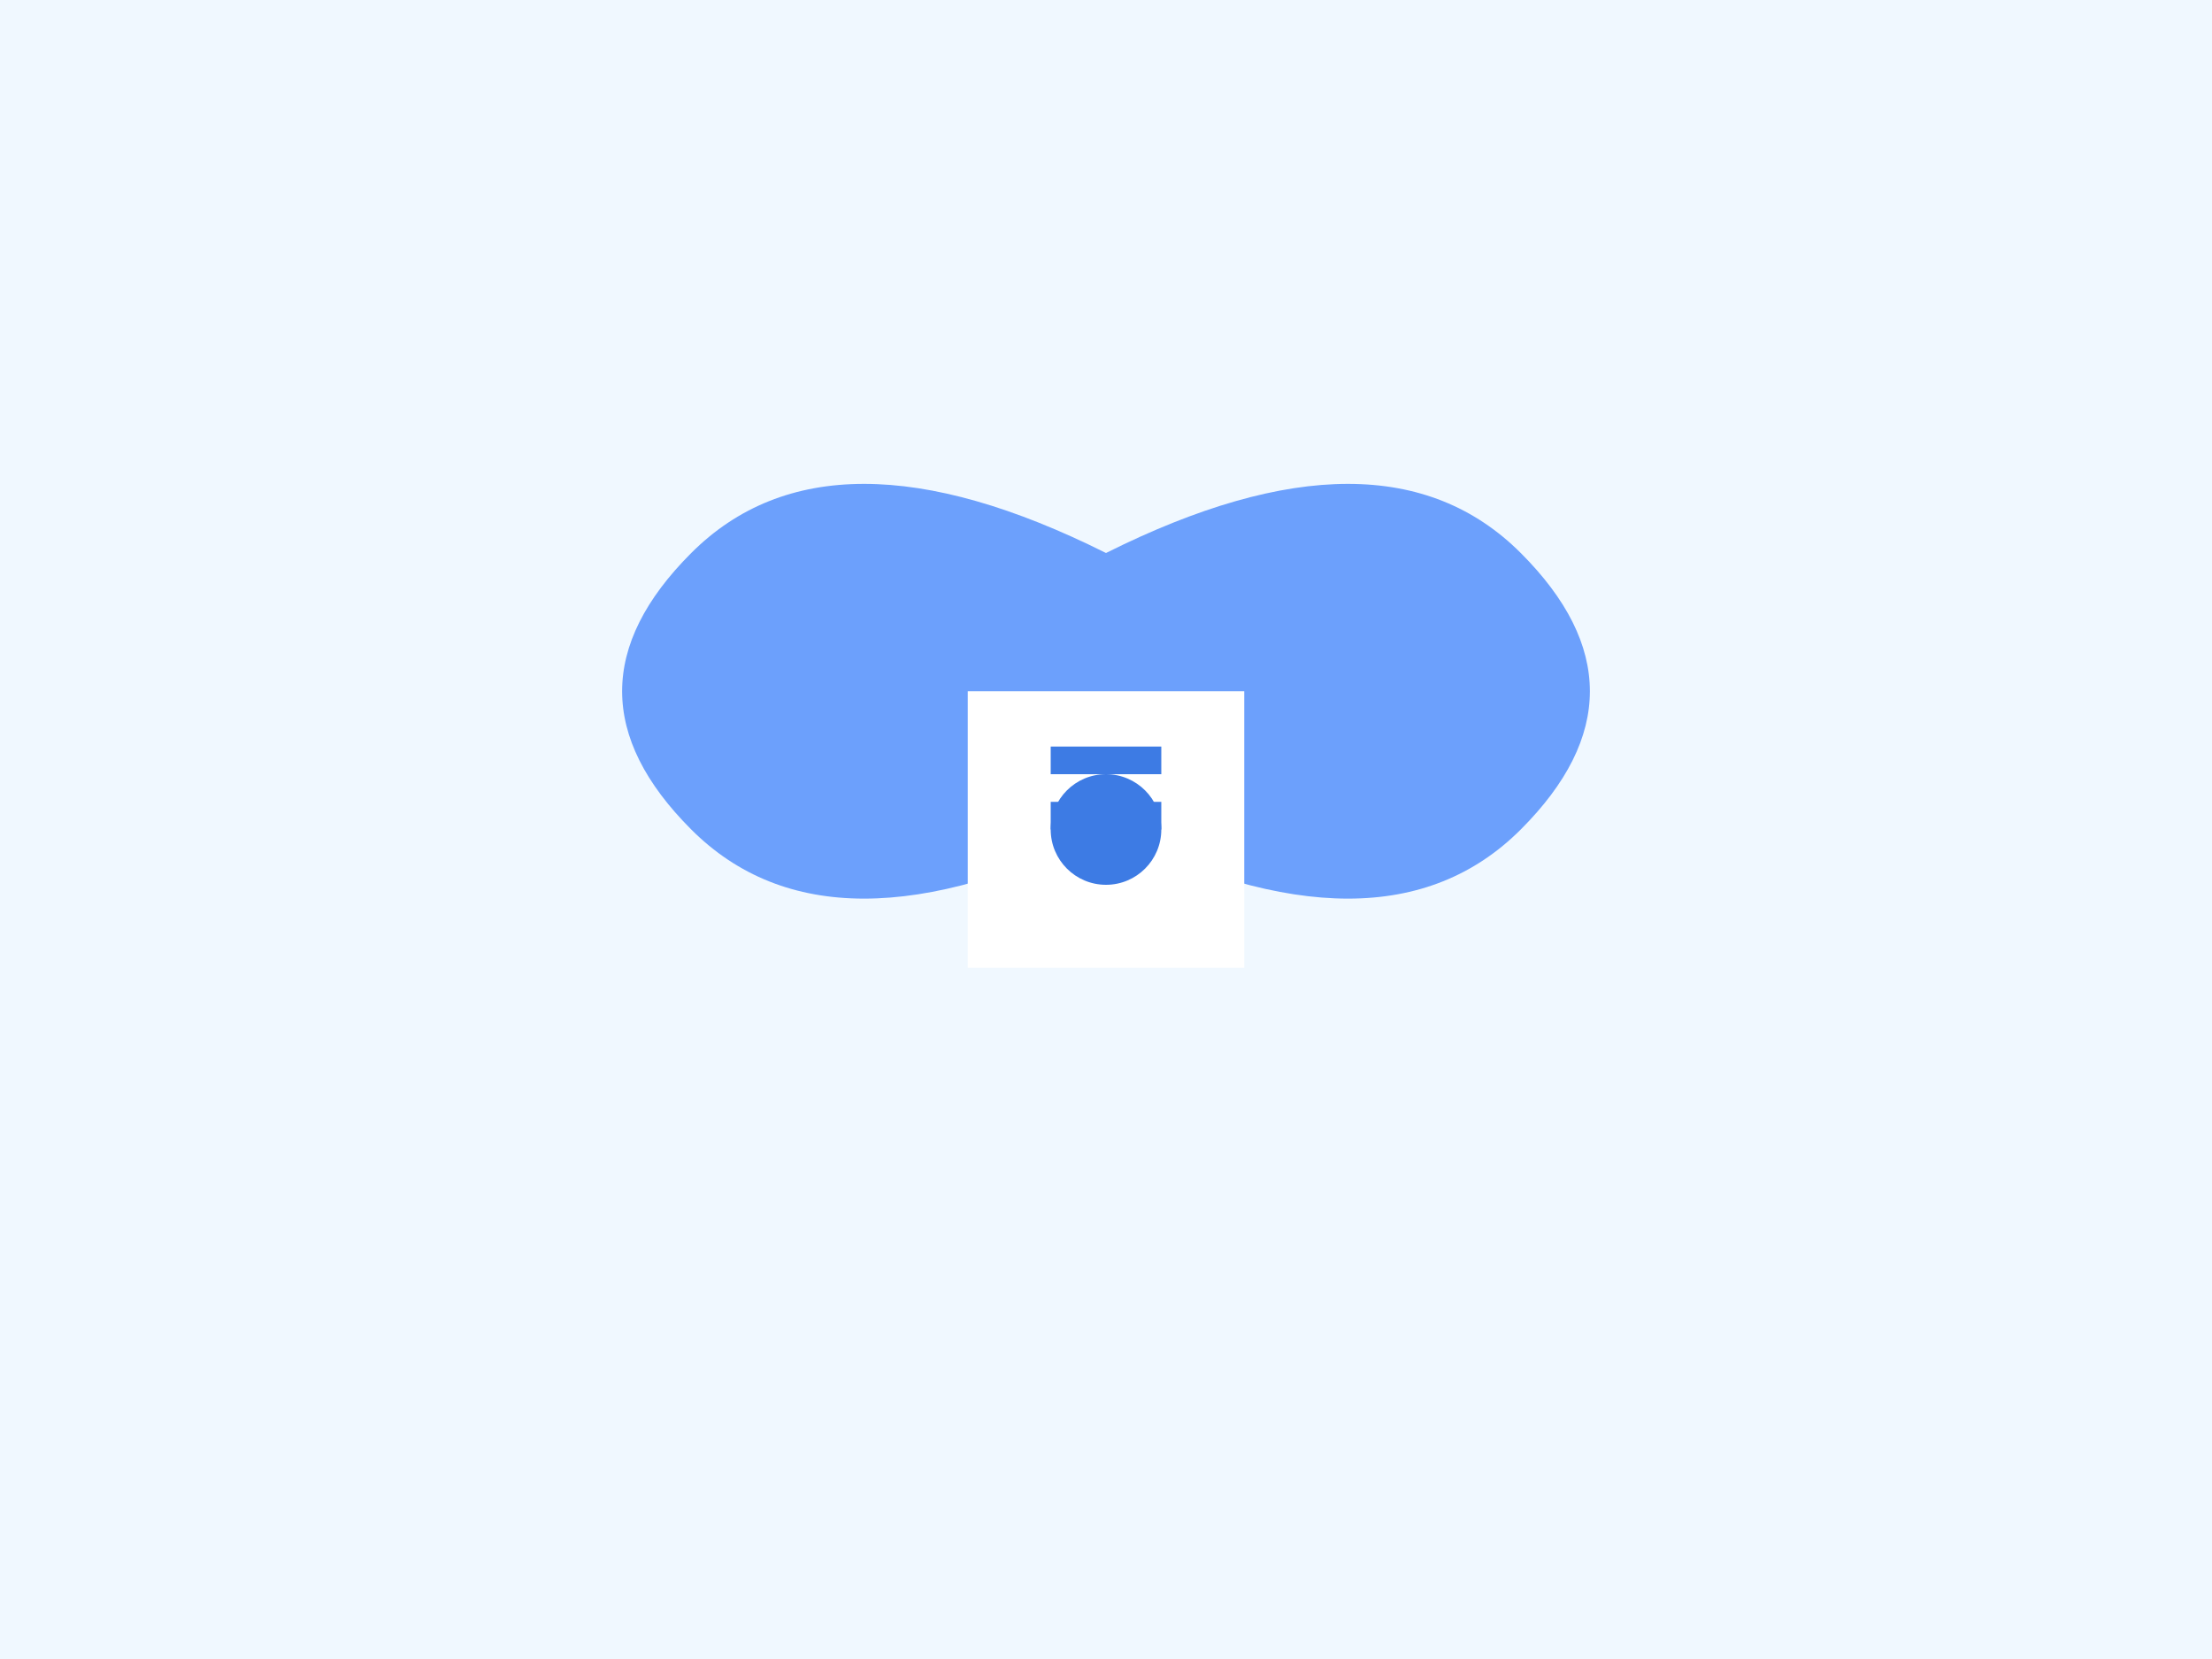
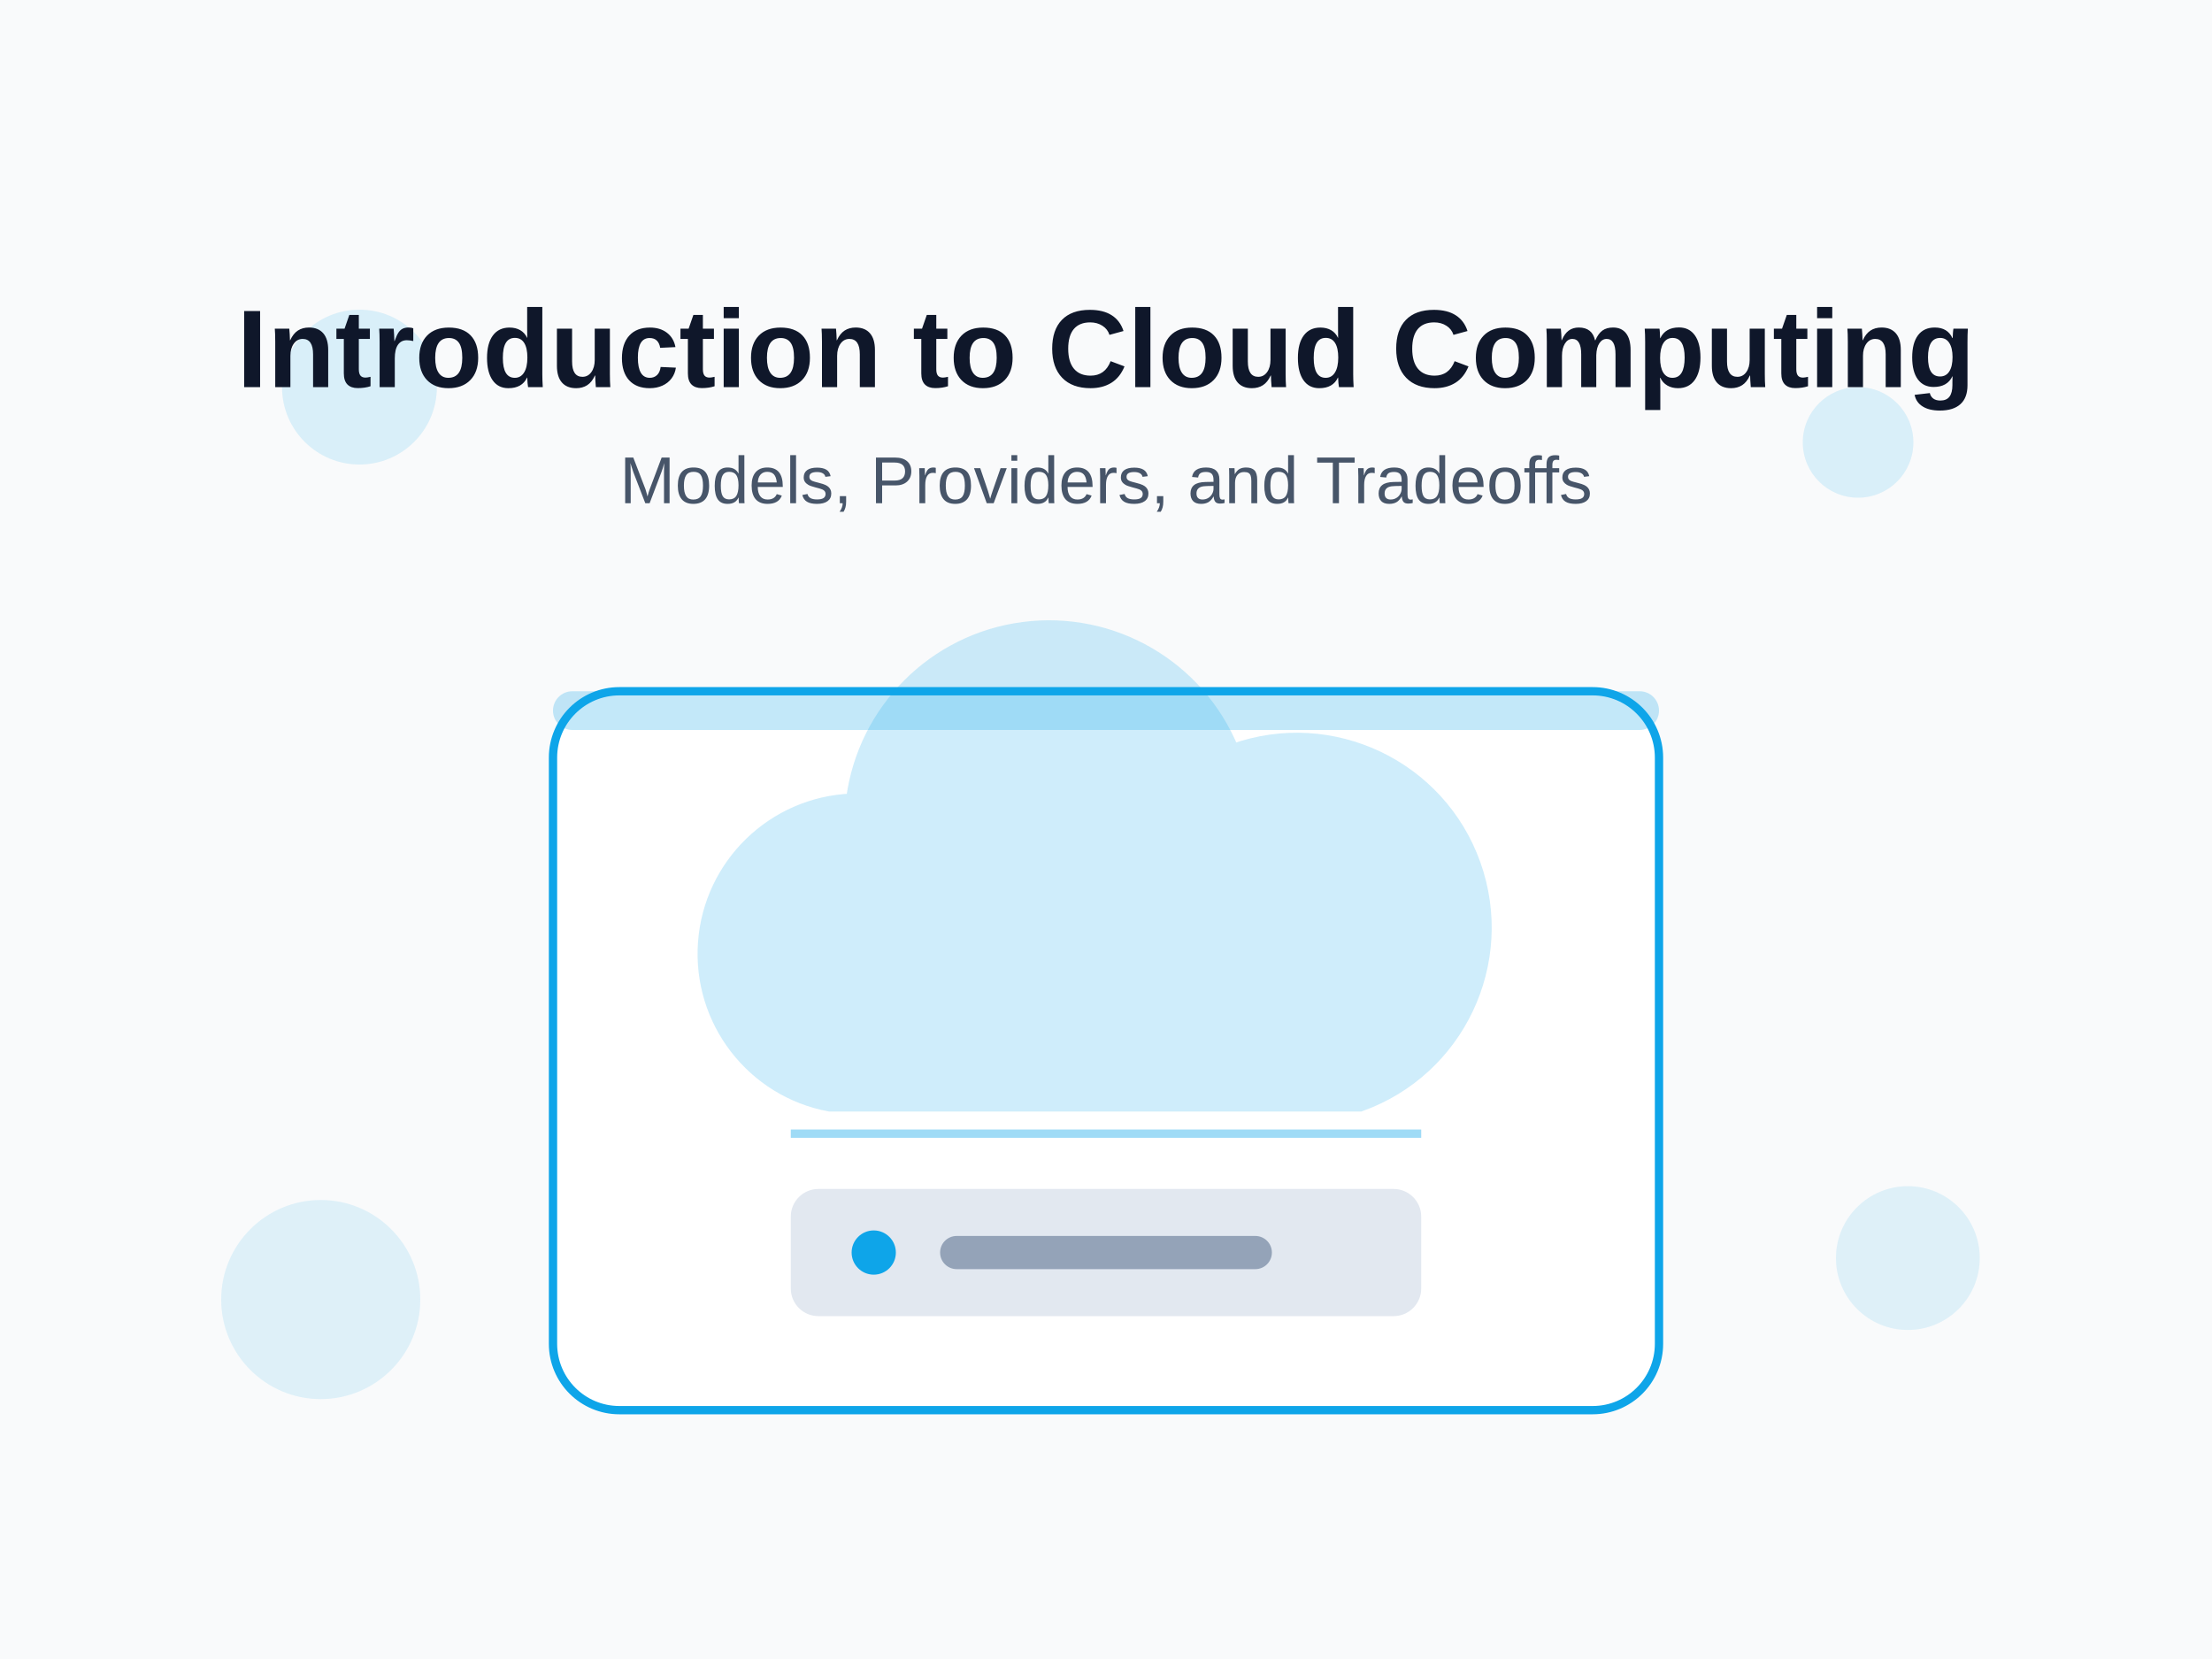
<svg xmlns="http://www.w3.org/2000/svg" width="800" height="600" viewBox="0 0 800 600">
-   <rect width="800" height="600" fill="#f0f8ff" />
-   <path d="M400 200 Q500 150 550 200 Q600 250 550 300 Q500 350 400 300 Q300 350 250 300 Q200 250 250 200 Q300 150 400 200" fill="#6ca0fc" />
-   <path d="M350 250 L450 250 L450 350 L350 350 Z" fill="#ffffff" />
-   <circle cx="400" cy="300" r="20" fill="#3d7be4" />
-   <path d="M380 270 L420 270 L420 280 L380 280 Z" fill="#3d7be4" />
-   <path d="M380 290 L420 290 L420 300 L380 300 Z" fill="#3d7be4" />
+   <rect width="800" height="600" fill="#f9fafb" />
+   <circle cx="130" cy="140" r="28" fill="#0ea5e9" opacity="0.14" />
+   <circle cx="672" cy="160" r="20" fill="#0ea5e9" opacity="0.14" />
+   <circle cx="116" cy="470" r="36" fill="#0ea5e9" opacity="0.12" />
+   <circle cx="690" cy="455" r="26" fill="#0ea5e9" opacity="0.12" />
+   <rect x="200" y="250" width="400" height="260" rx="24" fill="#ffffff" stroke="#0ea5e9" stroke-width="3" />
+   <path d="M300 400 a56 56 0 0 1 8 -111 a72 72 0 0 1 138 -18 a50 50 0 0 1 46 129 z" fill="#0ea5e9" opacity="0.2" stroke="#0ea5e9" stroke-width="4" />
+   <rect x="286" y="430" width="228" height="46" rx="10" fill="#e2e8f0" />
+   <circle cx="316" cy="453" r="8" fill="#0ea5e9" />
+   <rect x="340" y="447" width="120" height="12" rx="6" fill="#94a3b8" />
+   <rect x="286" y="486" width="228" height="0" rx="10" fill="#e2e8f0" />
+   <line x1="286" y1="410" x2="514" y2="410" stroke="#0ea5e9" stroke-width="3" opacity="0.4" />
+   <rect x="200" y="250" width="400" height="14" rx="7" fill="#0ea5e9" opacity="0.25" />
+   <text x="400" y="140" font-family="Arial, sans-serif" font-size="40" font-weight="bold" text-anchor="middle" fill="#0f172a">Introduction to Cloud Computing</text>
+   <text x="400" y="182" font-family="Arial, sans-serif" font-size="24" text-anchor="middle" fill="#475569">Models, Providers, and Tradeoffs</text>
</svg>
